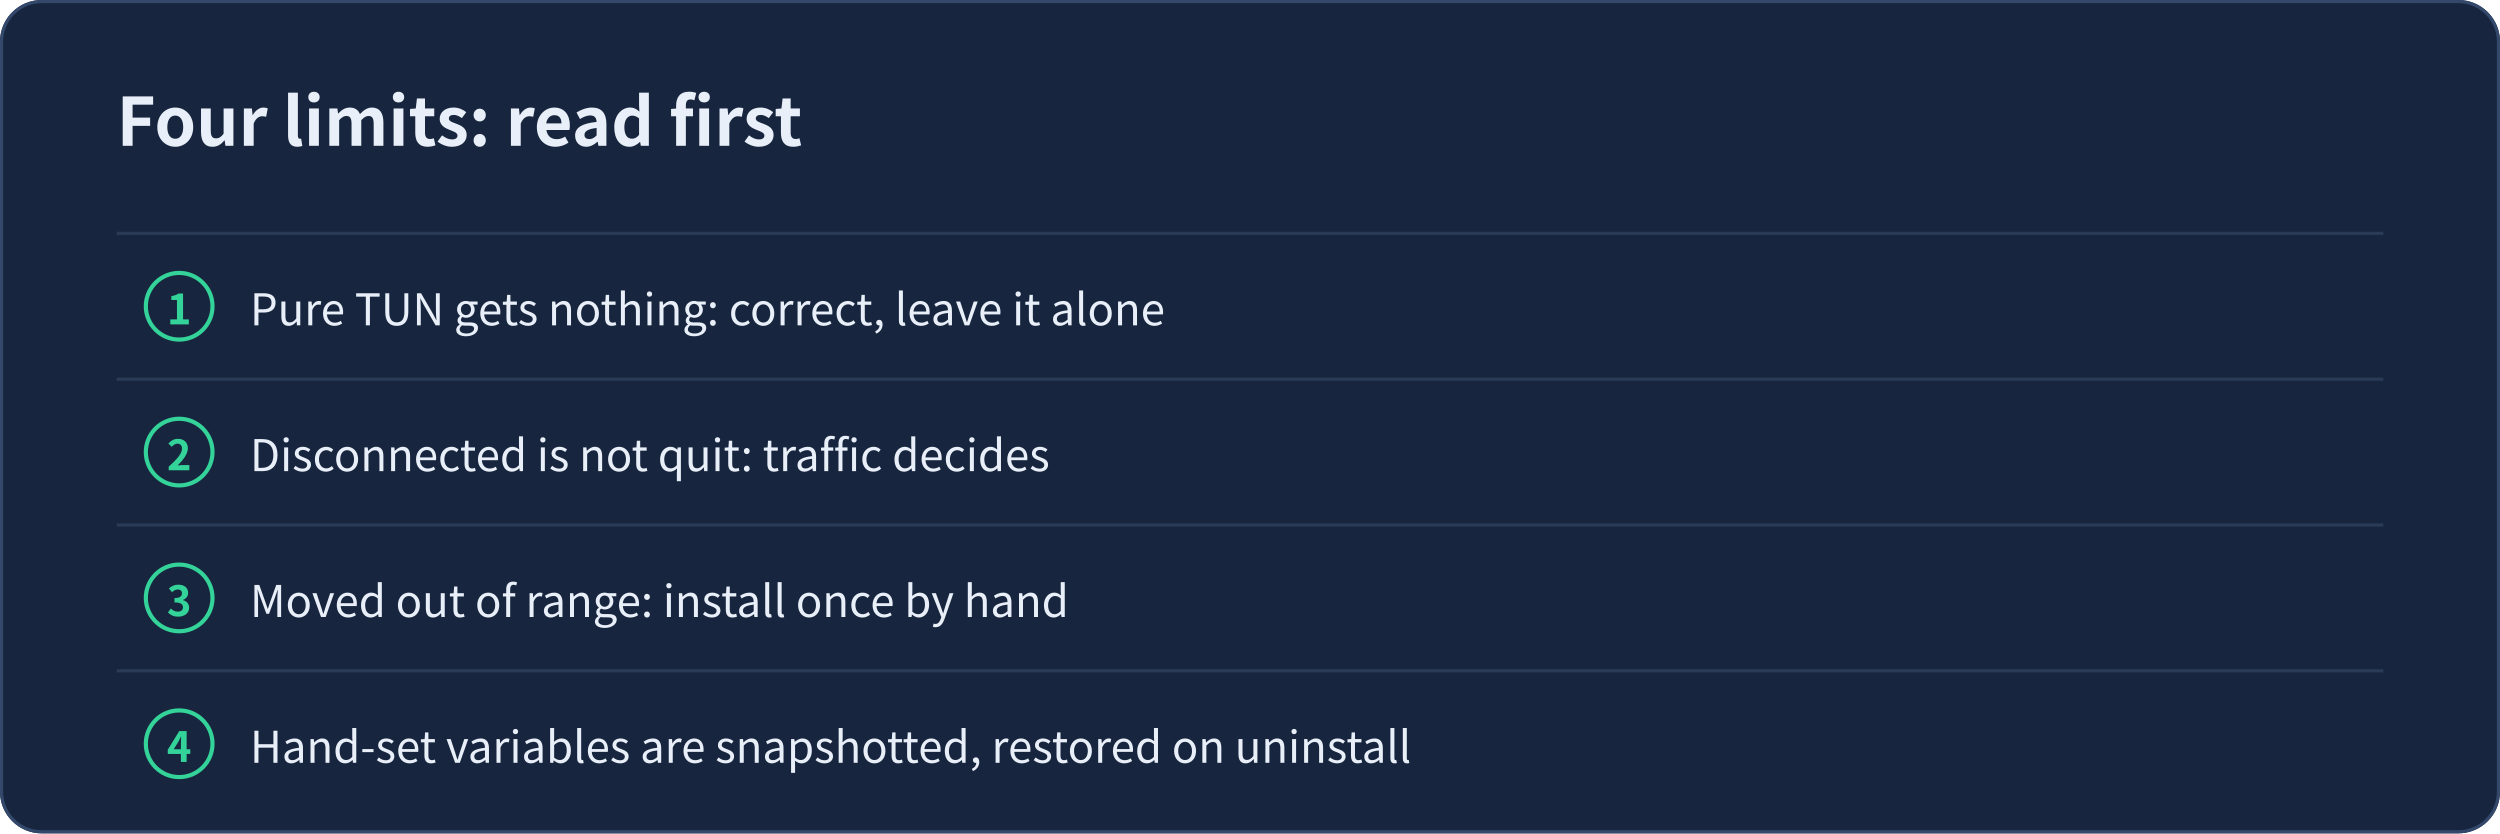
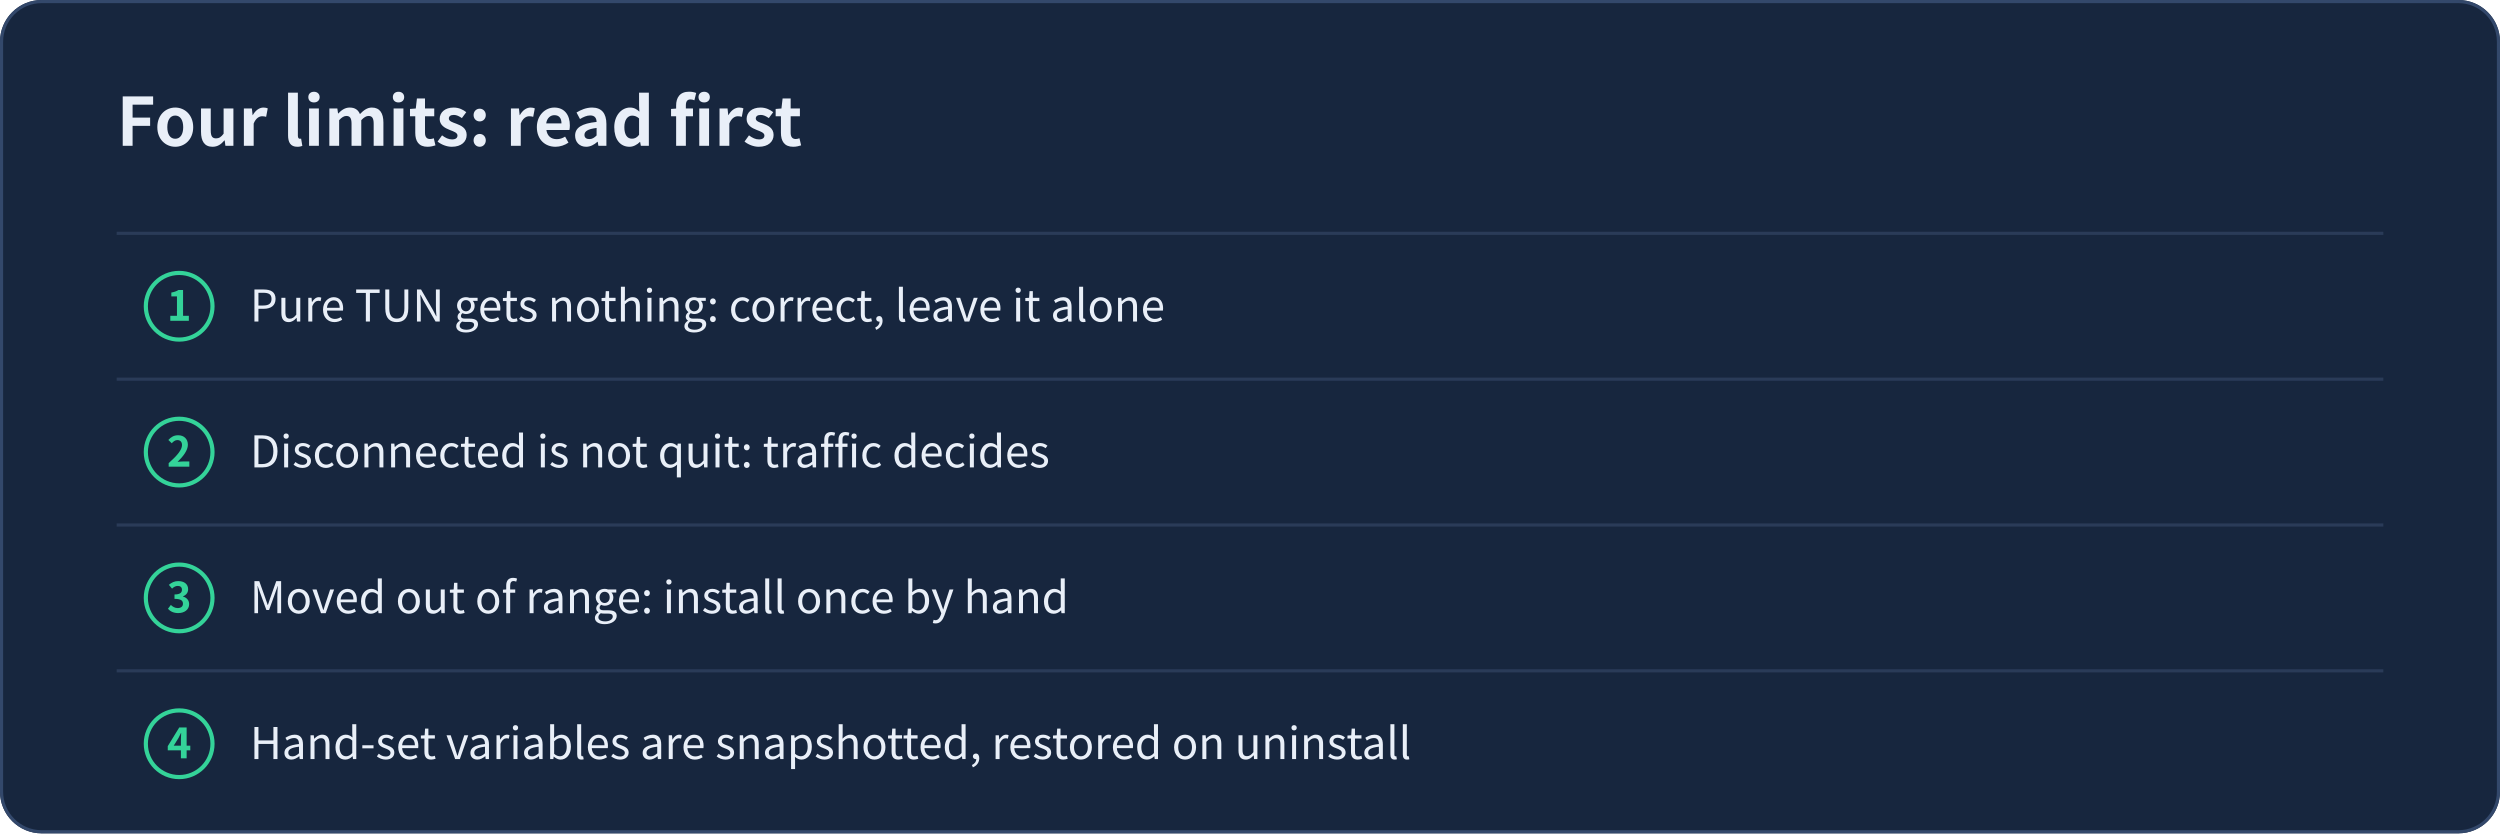
<svg xmlns="http://www.w3.org/2000/svg" width="1200" height="400" viewBox="0 0 1200 400" role="img" aria-labelledby="limitsTitle limitsDesc" font-family="-apple-system, BlinkMacSystemFont, 'Segoe UI', 'PingFang SC', 'Microsoft YaHei', 'Noto Sans CJK SC', sans-serif">
  <rect width="1200" height="400" rx="20" fill="#17263E" />
  <rect x="0.75" y="0.75" width="1198.5" height="398.5" rx="19.25" fill="none" stroke="#33486B" stroke-width="1.5" />
  <g id="heading">
    <text x="56" y="70" font-size="32" font-weight="700" fill="#E9EFF8">Four limits: read first</text>
  </g>
  <g id="rules" stroke="#2A3B58" stroke-width="1.5">
    <path d="M56 112H1144M56 182H1144M56 252H1144M56 322H1144" />
  </g>
  <g id="badges" fill="none" stroke="#34D399" stroke-width="2">
    <circle cx="86" cy="147" r="16" />
    <circle cx="86" cy="217" r="16" />
    <circle cx="86" cy="287" r="16" />
    <circle cx="86" cy="357" r="16" />
  </g>
  <g id="numbers" font-size="20" font-weight="700" fill="#34D399" text-anchor="middle">
-     <text x="86" y="147" dominant-baseline="central">1</text>
-     <text x="86" y="217" dominant-baseline="central">2</text>
-     <text x="86" y="287" dominant-baseline="central">3</text>
-     <text x="86" y="357" dominant-baseline="central">4</text>
+     <text x="86" y="147" dy="0.35em">1</text>
+     <text x="86" y="217" dy="0.35em">2</text>
+     <text x="86" y="287" dy="0.35em">3</text>
+     <text x="86" y="357" dy="0.35em">4</text>
  </g>
  <g id="labels" font-size="21" fill="#E9EFF8">
-     <text x="120" y="147" dominant-baseline="central">Pure TUN gets nothing: correct, leave it alone</text>
-     <text x="120" y="217" dominant-baseline="central">Disconnected is not quit: traffic decides</text>
-     <text x="120" y="287" dominant-baseline="central">Moved out of range: install once by hand</text>
-     <text x="120" y="357" dominant-baseline="central">Hand-set variables are snapshotted, restored on uninstall</text>
+     <text x="120" y="147" dy="0.35em">Pure TUN gets nothing: correct, leave it alone</text>
+     <text x="120" y="217" dy="0.35em">Disconnected is not quit: traffic decides</text>
+     <text x="120" y="287" dy="0.35em">Moved out of range: install once by hand</text>
+     <text x="120" y="357" dy="0.35em">Hand-set variables are snapshotted, restored on uninstall</text>
  </g>
</svg>
